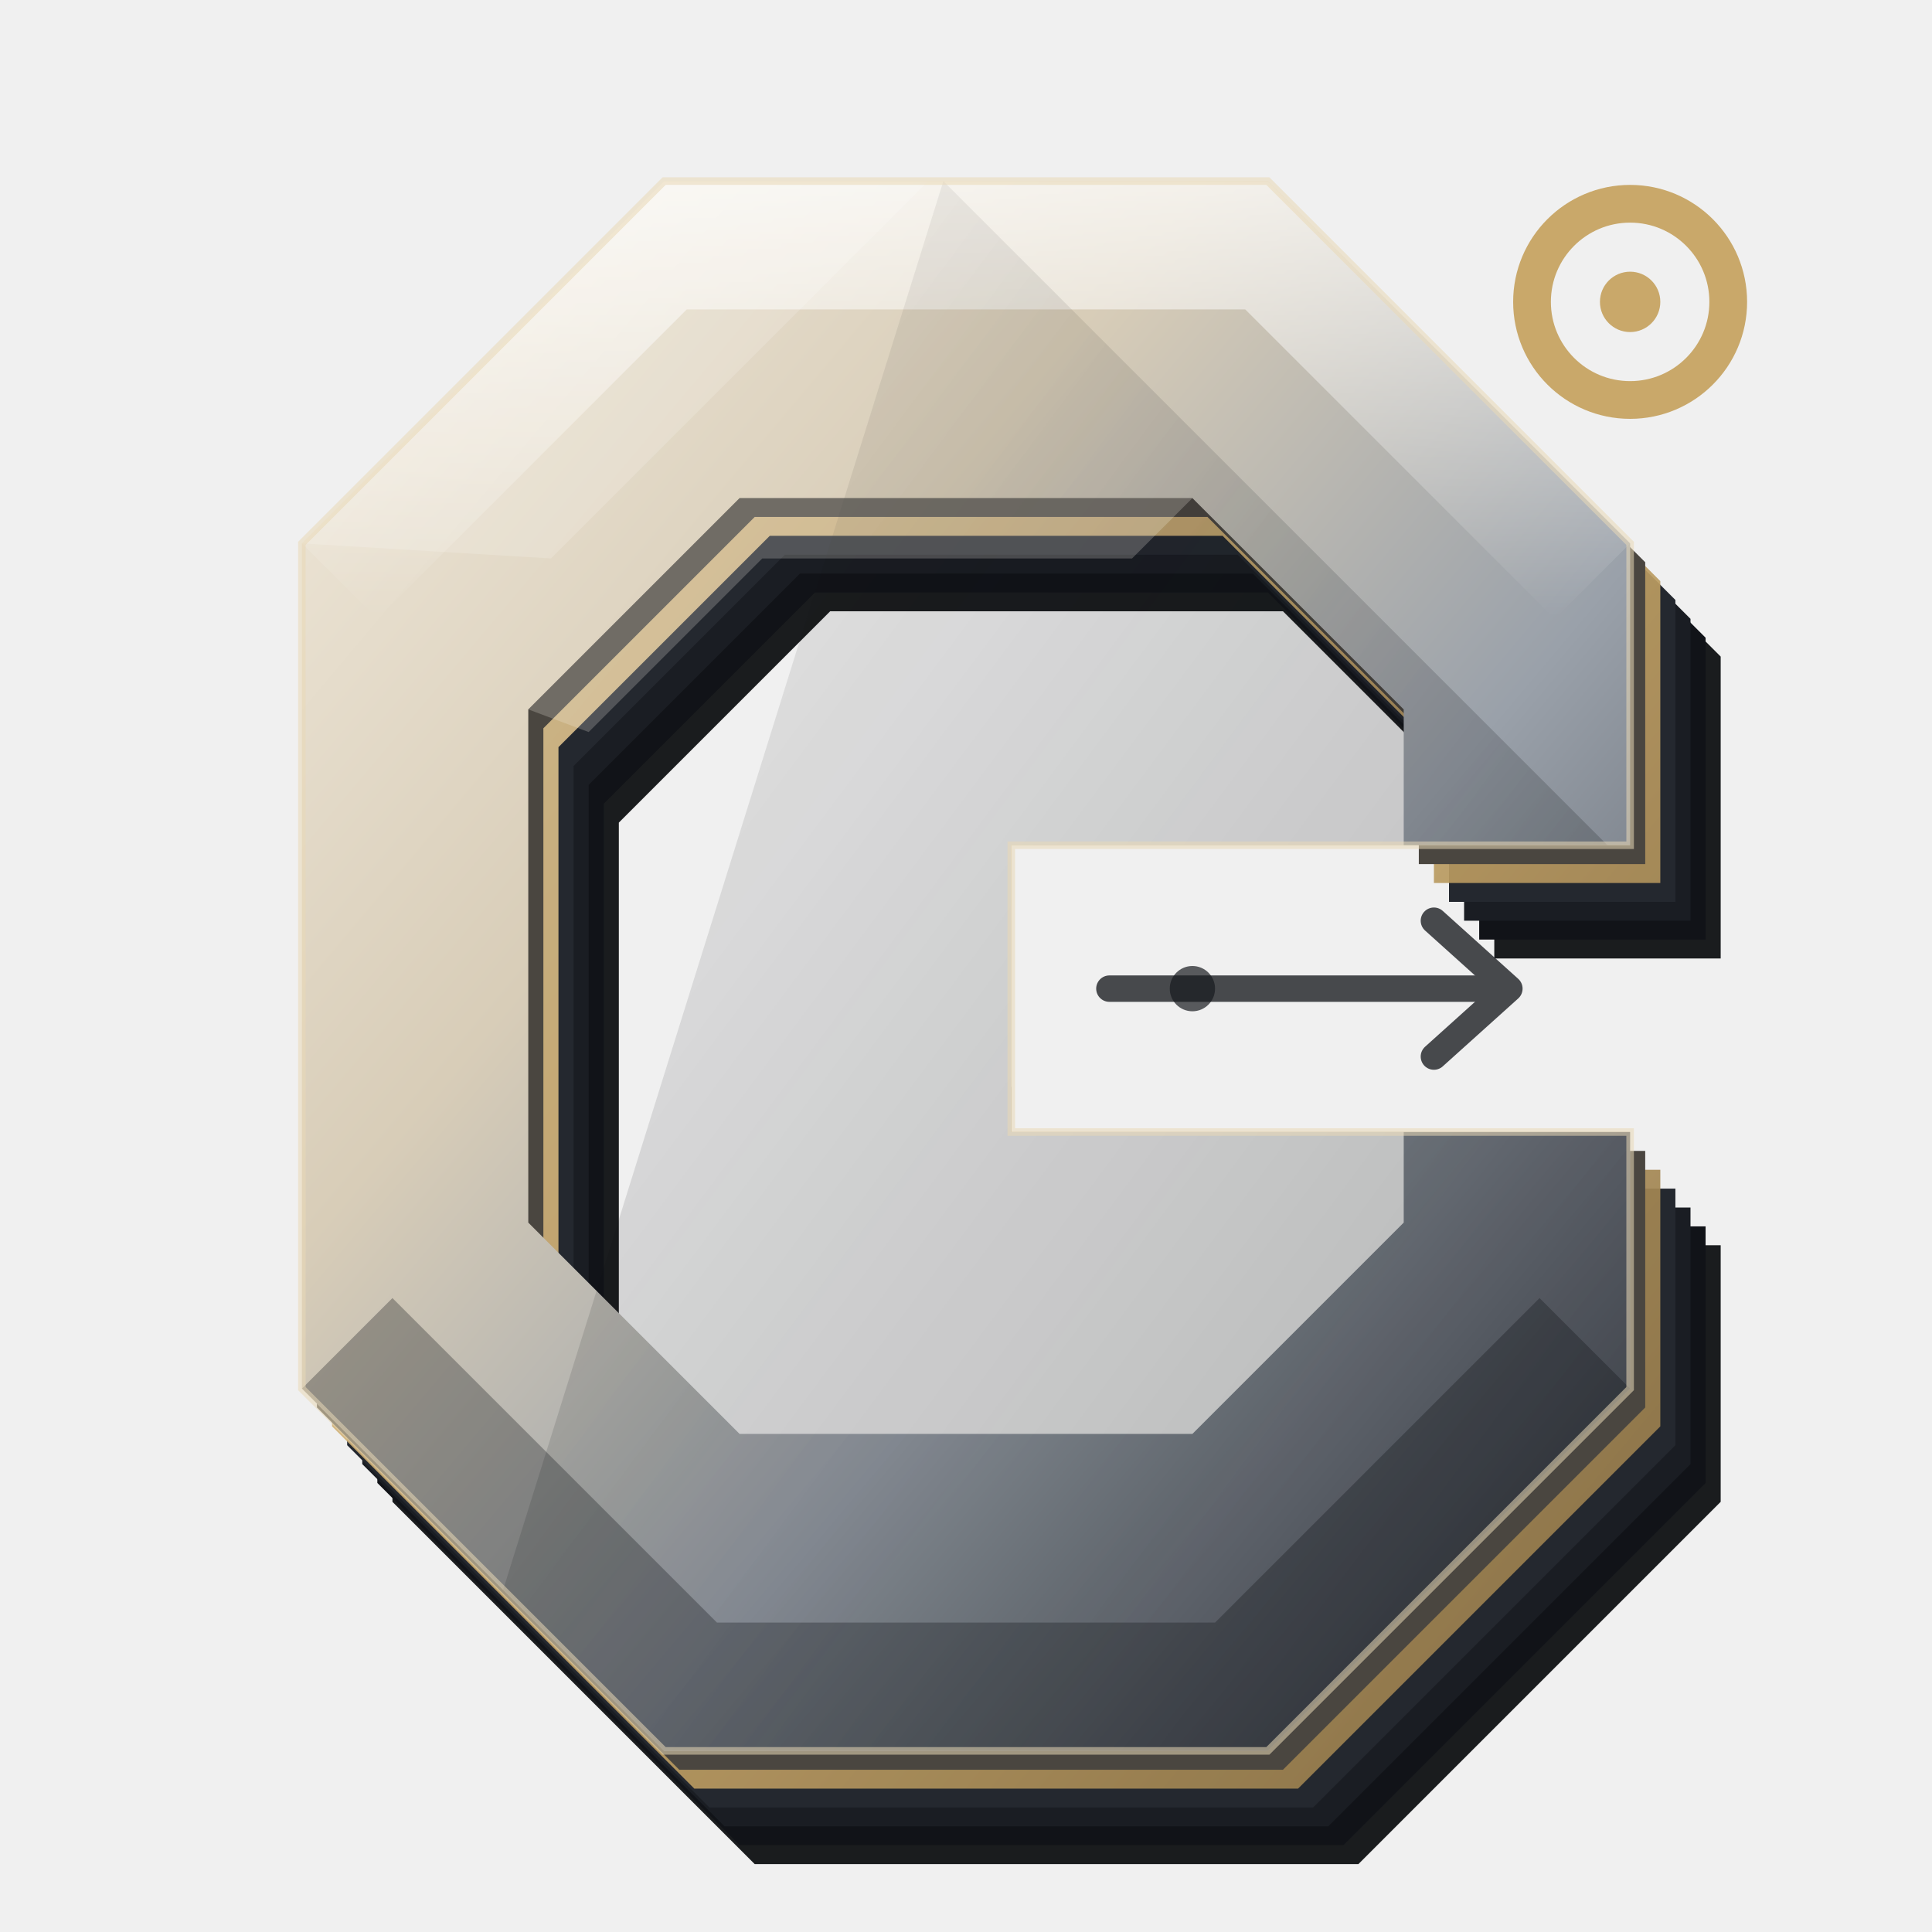
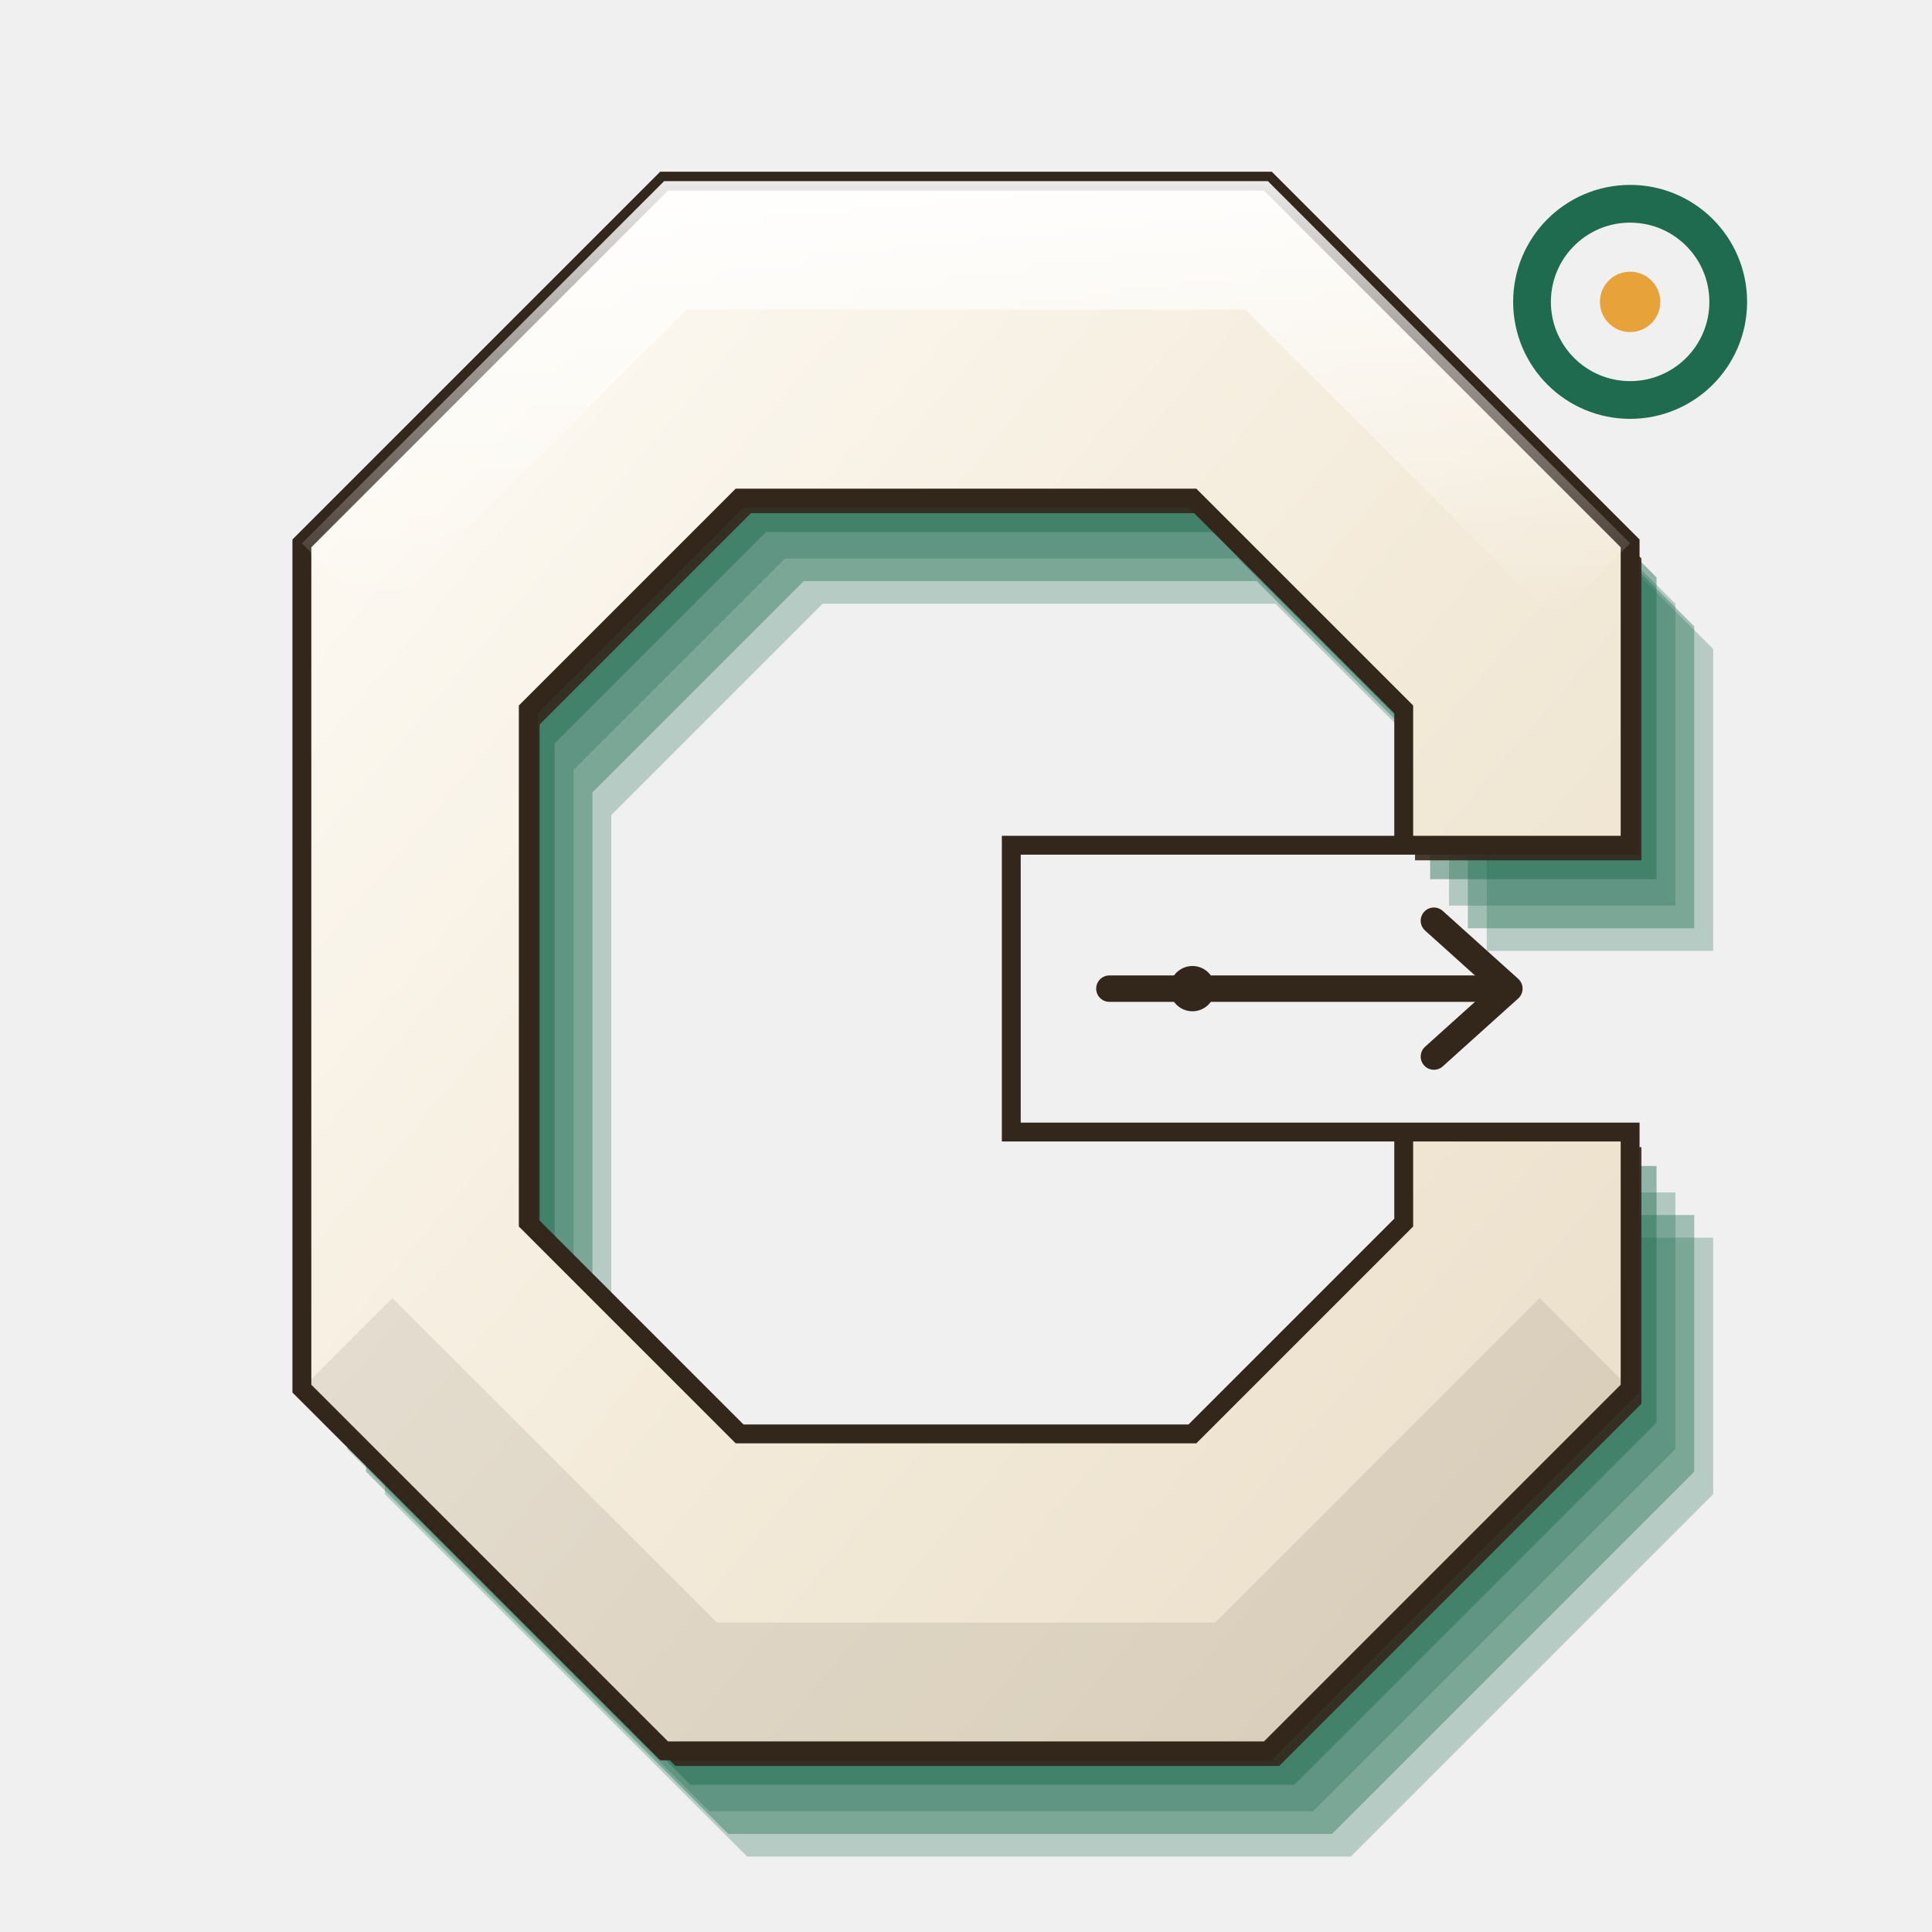
- <svg xmlns="http://www.w3.org/2000/svg" viewBox="0 0 512 512" width="512" height="512" role="img" aria-label="GOWAYY G symbol, dimensional champagne and graphite">
+ <svg xmlns="http://www.w3.org/2000/svg" viewBox="0 0 512 512" width="512" height="512" role="img" aria-label="GOWAYY G symbol, layered 2.5D in espresso ink and honey gold on light">
  <defs>
    <linearGradient id="face" x1="0" y1="0" x2="1" y2="1">
-       <stop offset="0" stop-color="#F3ECDF" />
-       <stop offset="0.34" stop-color="#D8CDB8" />
-       <stop offset="0.62" stop-color="#9AA1AA" />
-       <stop offset="1" stop-color="#3B4049" />
-     </linearGradient>
-     <linearGradient id="metal" x1="0" y1="0" x2="1" y2="1">
-       <stop offset="0" stop-color="#E7D3A9" />
-       <stop offset="0.5" stop-color="#C9A86A" />
-       <stop offset="1" stop-color="#8B7245" />
+       <stop offset="0" stop-color="#FFFDF8" />
+       <stop offset="0.55" stop-color="#F3EAD9" />
+       <stop offset="1" stop-color="#E9DDC7" />
    </linearGradient>
    <linearGradient id="bevel" x1="0" y1="0" x2="0" y2="1">
-       <stop offset="0" stop-color="#FFFFFF" stop-opacity="0.72" />
+       <stop offset="0" stop-color="#FFFFFF" stop-opacity="0.9" />
      <stop offset="1" stop-color="#FFFFFF" stop-opacity="0" />
-     </linearGradient>
-     <linearGradient id="shade" x1="0" y1="0" x2="1" y2="1">
-       <stop offset="0" stop-color="#0B0D10" stop-opacity="0" />
-       <stop offset="1" stop-color="#0B0D10" stop-opacity="0.8" />
    </linearGradient>
    <clipPath id="gclip">
      <path fill-rule="evenodd" d="M176 48 H336 L432 144 V224 H268 V300 H432 V368 L336 464 H176 L80 368 V144 Z M196 132 H316 L372 188 V224 H268 V300 H372 V324 L316 380 H196 L140 324 V188 Z" />
    </clipPath>
  </defs>
  <g>
-     <path fill="#080A0C" fill-rule="evenodd" transform="translate(24 30)" opacity="0.92" d="M176 48 H336 L432 144 V224 H268 V300 H432 V368 L336 464 H176 L80 368 V144 Z M196 132 H316 L372 188 V224 H268 V300 H372 V324 L316 380 H196 L140 324 V188 Z" />
-     <path fill="#111318" fill-rule="evenodd" transform="translate(20 25)" d="M176 48 H336 L432 144 V224 H268 V300 H432 V368 L336 464 H176 L80 368 V144 Z M196 132 H316 L372 188 V224 H268 V300 H372 V324 L316 380 H196 L140 324 V188 Z" />
-     <path fill="#1A1D23" fill-rule="evenodd" transform="translate(16 20)" d="M176 48 H336 L432 144 V224 H268 V300 H432 V368 L336 464 H176 L80 368 V144 Z M196 132 H316 L372 188 V224 H268 V300 H372 V324 L316 380 H196 L140 324 V188 Z" />
-     <path fill="#24282F" fill-rule="evenodd" transform="translate(12 15)" d="M176 48 H336 L432 144 V224 H268 V300 H432 V368 L336 464 H176 L80 368 V144 Z M196 132 H316 L372 188 V224 H268 V300 H372 V324 L316 380 H196 L140 324 V188 Z" />
-     <path fill="url(#metal)" fill-rule="evenodd" transform="translate(8 10)" opacity="0.92" d="M176 48 H336 L432 144 V224 H268 V300 H432 V368 L336 464 H176 L80 368 V144 Z M196 132 H316 L372 188 V224 H268 V300 H372 V324 L316 380 H196 L140 324 V188 Z" />
-     <path fill="#4A4640" fill-rule="evenodd" transform="translate(4 5)" d="M176 48 H336 L432 144 V224 H268 V300 H432 V368 L336 464 H176 L80 368 V144 Z M196 132 H316 L372 188 V224 H268 V300 H372 V324 L316 380 H196 L140 324 V188 Z" />
+     <path fill="#1E6B4F" fill-rule="evenodd" transform="translate(22 28)" opacity="0.28" d="M176 48 H336 L432 144 V224 H268 V300 H432 V368 L336 464 H176 L80 368 V144 Z M196 132 H316 L372 188 V224 H268 V300 H372 V324 L316 380 H196 L140 324 V188 Z" />
+     <path fill="#1E6B4F" fill-rule="evenodd" transform="translate(17 22)" opacity="0.38" d="M176 48 H336 L432 144 V224 H268 V300 H432 V368 L336 464 H176 L80 368 V144 Z M196 132 H316 L372 188 V224 H268 V300 H372 V324 L316 380 H196 L140 324 V188 Z" />
+     <path fill="#1E6B4F" fill-rule="evenodd" transform="translate(12 16)" opacity="0.30" d="M176 48 H336 L432 144 V224 H268 V300 H432 V368 L336 464 H176 L80 368 V144 Z M196 132 H316 L372 188 V224 H268 V300 H372 V324 L316 380 H196 L140 324 V188 Z" />
+     <path fill="#1E6B4F" fill-rule="evenodd" transform="translate(7 9)" opacity="0.45" d="M176 48 H336 L432 144 V224 H268 V300 H432 V368 L336 464 H176 L80 368 V144 Z M196 132 H316 L372 188 V224 H268 V300 H372 V324 L316 380 H196 L140 324 V188 Z" />
+     <path fill="#33261B" fill-rule="evenodd" transform="translate(3 4)" opacity="0.9" d="M176 48 H336 L432 144 V224 H268 V300 H432 V368 L336 464 H176 L80 368 V144 Z M196 132 H316 L372 188 V224 H268 V300 H372 V324 L316 380 H196 L140 324 V188 Z" />
  </g>
-   <path fill="url(#face)" fill-rule="evenodd" d="M176 48 H336 L432 144 V224 H268 V300 H432 V368 L336 464 H176 L80 368 V144 Z M196 132 H316 L372 188 V224 H268 V300 H372 V324 L316 380 H196 L140 324 V188 Z" />
+   <path fill="url(#face)" fill-rule="evenodd" stroke="#33261B" stroke-width="5" d="M176 48 H336 L432 144 V224 H268 V300 H432 V368 L336 464 H176 L80 368 V144 Z M196 132 H316 L372 188 V224 H268 V300 H372 V324 L316 380 H196 L140 324 V188 Z" />
  <g clip-path="url(#gclip)">
    <path fill="url(#bevel)" d="M80 144 L176 48 L336 48 L432 144 L412 164 L330 82 L182 82 L100 164 Z" />
-     <path fill="#FFFFFF" opacity="0.16" d="M80 144 L176 48 L246 48 L146 148 Z" />
-     <path fill="#0B0D10" opacity="0.30" d="M432 368 L336 464 L176 464 L80 368 L104 344 L190 430 L322 430 L408 344 Z" />
-     <path fill="url(#shade)" d="M250 48 L432 230 L432 368 L336 464 L120 464 Z" opacity="0.36" />
-     <path fill="#F7F2E8" opacity="0.22" d="M140 188 L196 132 L316 132 L300 148 L202 148 L156 194 Z" />
-     <path fill="#C9A86A" opacity="0.85" d="M268 224 H432 V300 H268 Z" />
-     <path fill="#E7D3A9" opacity="0.55" d="M268 224 H432 V240 H268 Z" />
-     <path fill="#6B5636" opacity="0.55" d="M268 288 H432 V300 H268 Z" />
+     <path fill="#33261B" opacity="0.10" d="M432 368 L336 464 L176 464 L80 368 L104 344 L190 430 L322 430 L408 344 Z" />
+     <path fill="#1E6B4F" d="M268 224 H432 V300 H268 Z" />
+     <path fill="#1E6B4F" d="M268 224 H432 V240 H268 Z" />
+     <path fill="#1E6B4F" d="M268 288 H432 V300 H268 Z" />
  </g>
-   <g fill="none" stroke="#17191E" stroke-width="7" stroke-linecap="round" stroke-linejoin="round" opacity="0.78">
+   <g fill="none" stroke="#33261B" stroke-width="7" stroke-linecap="round" stroke-linejoin="round">
    <path d="M294 262 H398" />
    <path d="M380 244 L400 262 L380 280" />
  </g>
-   <circle cx="316" cy="262" r="6" fill="#17191E" opacity="0.7" />
-   <path fill="none" stroke="#E8D8B6" stroke-opacity="0.55" stroke-width="2" fill-rule="evenodd" d="M176 48 H336 L432 144 V224 H268 V300 H432 V368 L336 464 H176 L80 368 V144 Z" />
+   <circle cx="316" cy="262" r="6" fill="#33261B" />
  <g>
-     <circle cx="432" cy="80" r="26" fill="none" stroke="#C9A86A" stroke-width="10" />
-     <circle cx="432" cy="80" r="8" fill="#C9A86A" />
+     <circle cx="432" cy="80" r="26" fill="none" stroke="#1E6B4F" stroke-width="10" />
+     <circle cx="432" cy="80" r="8" fill="#E8A23A" />
  </g>
</svg>
